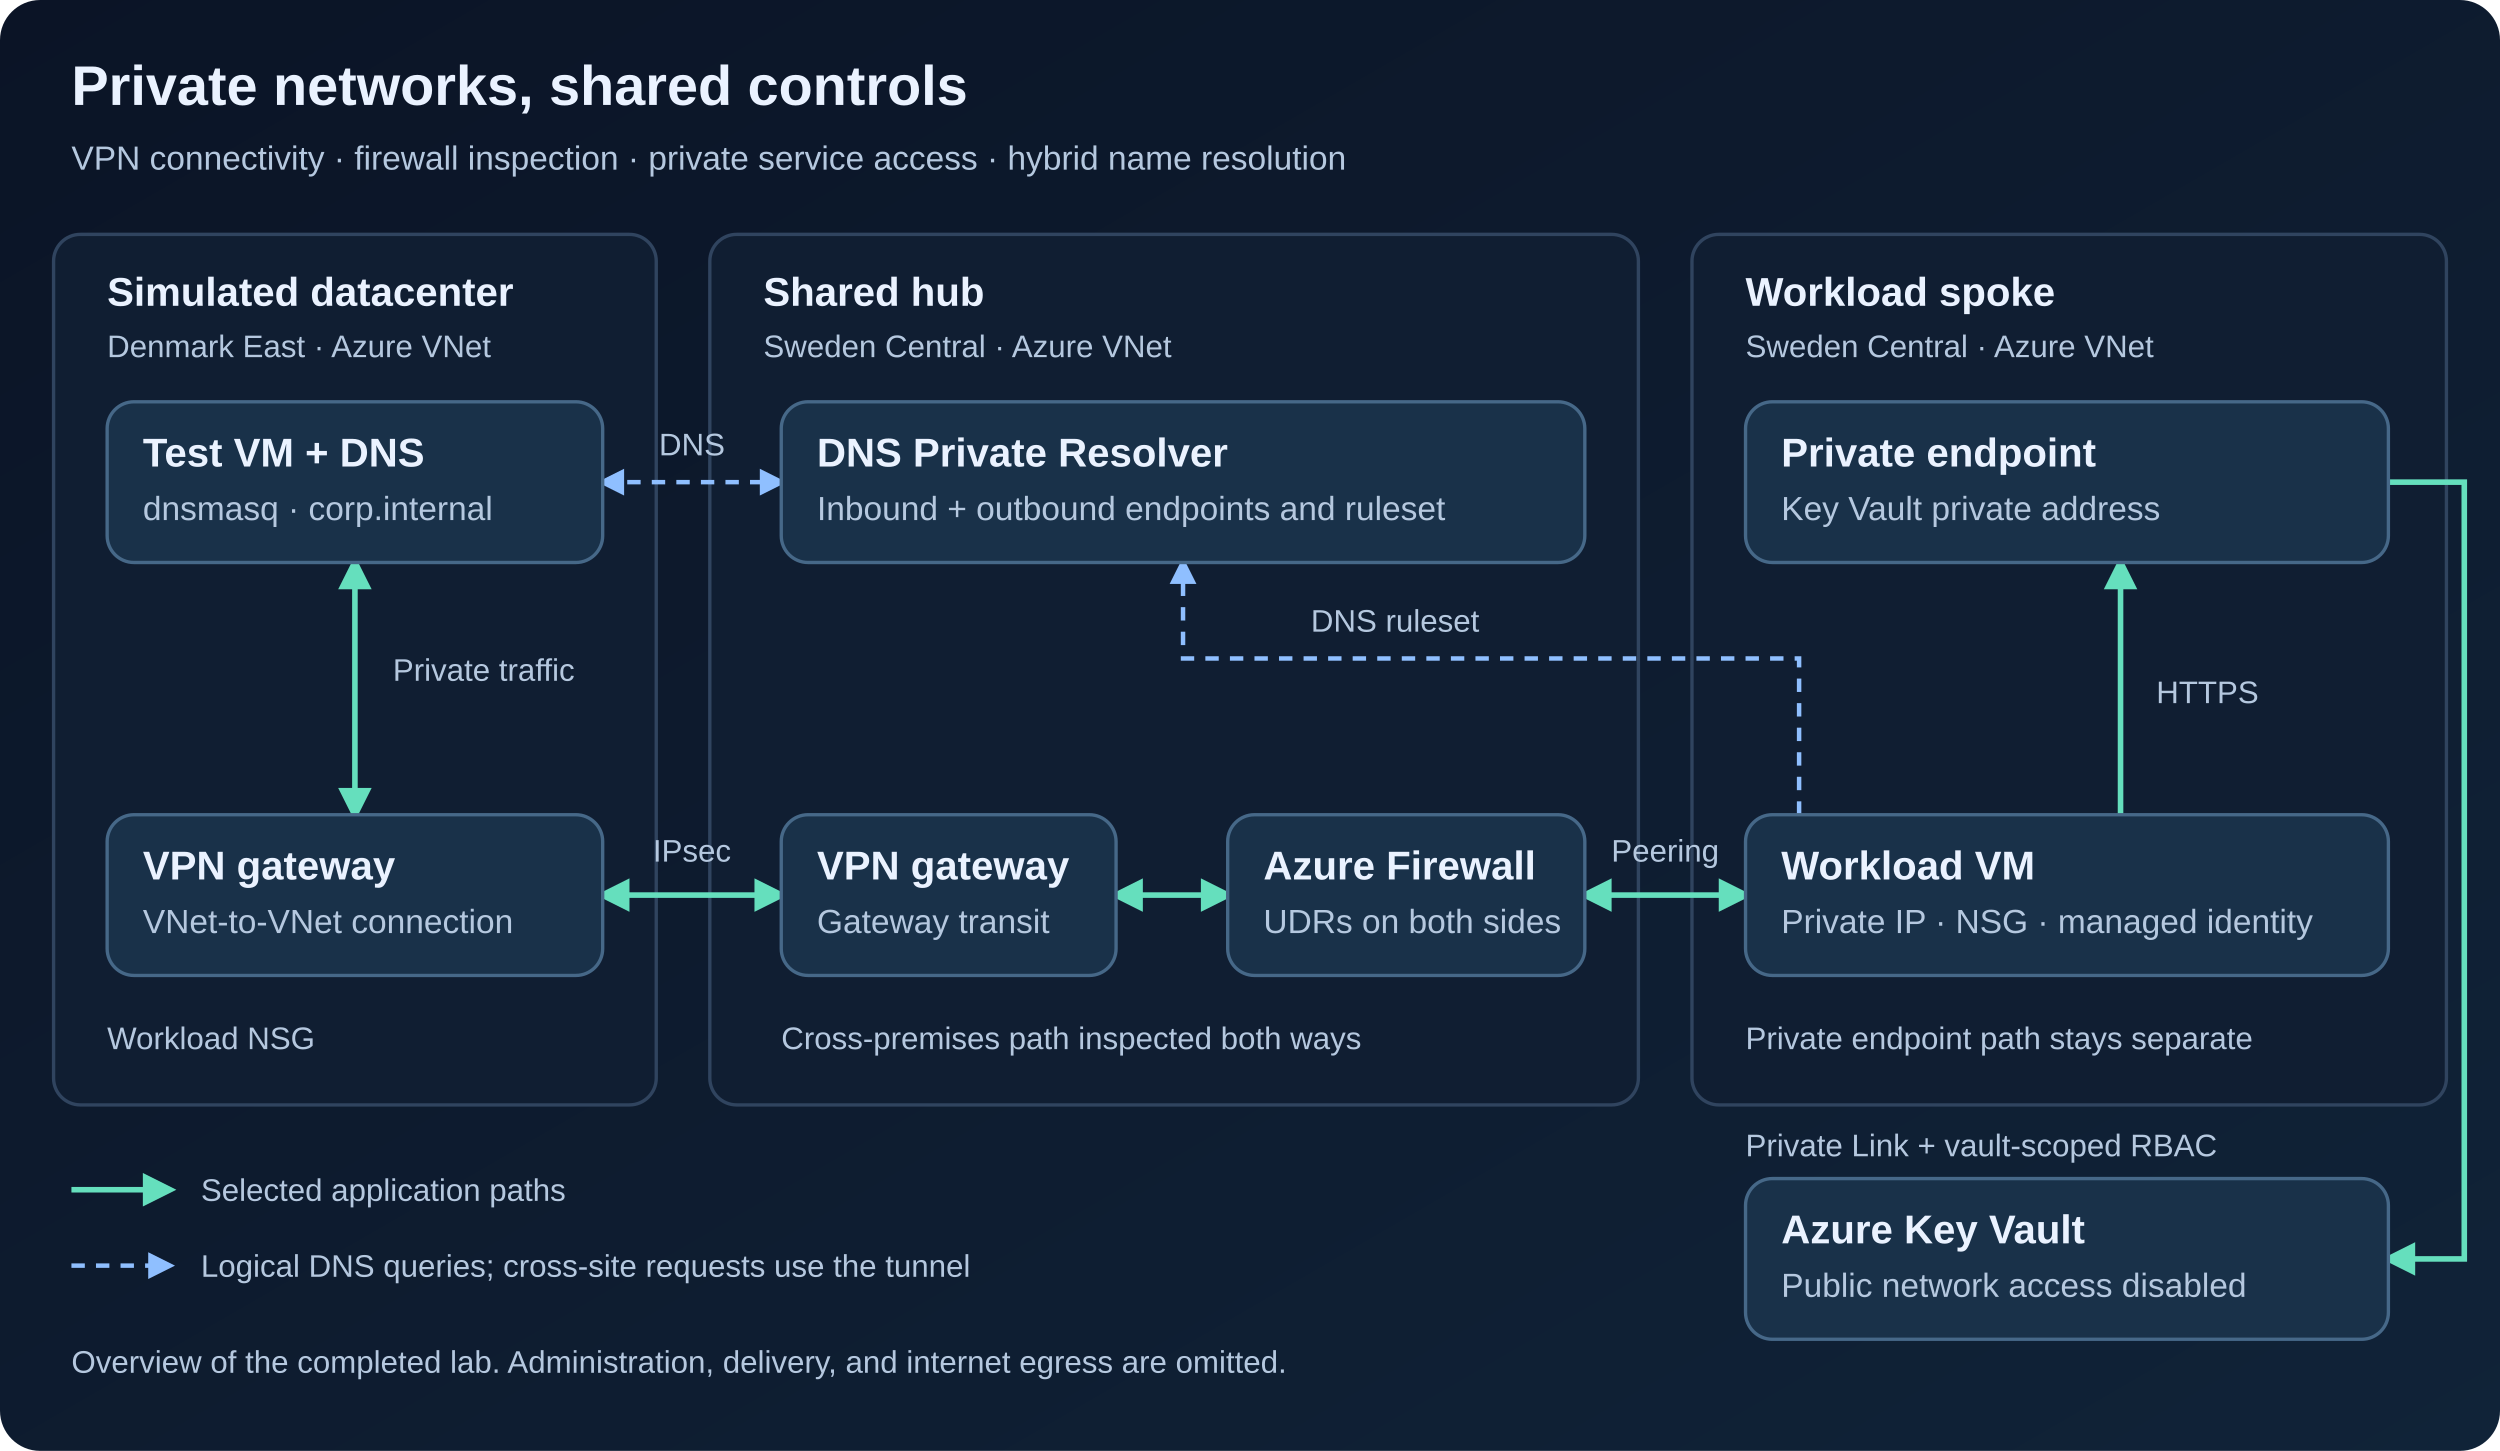
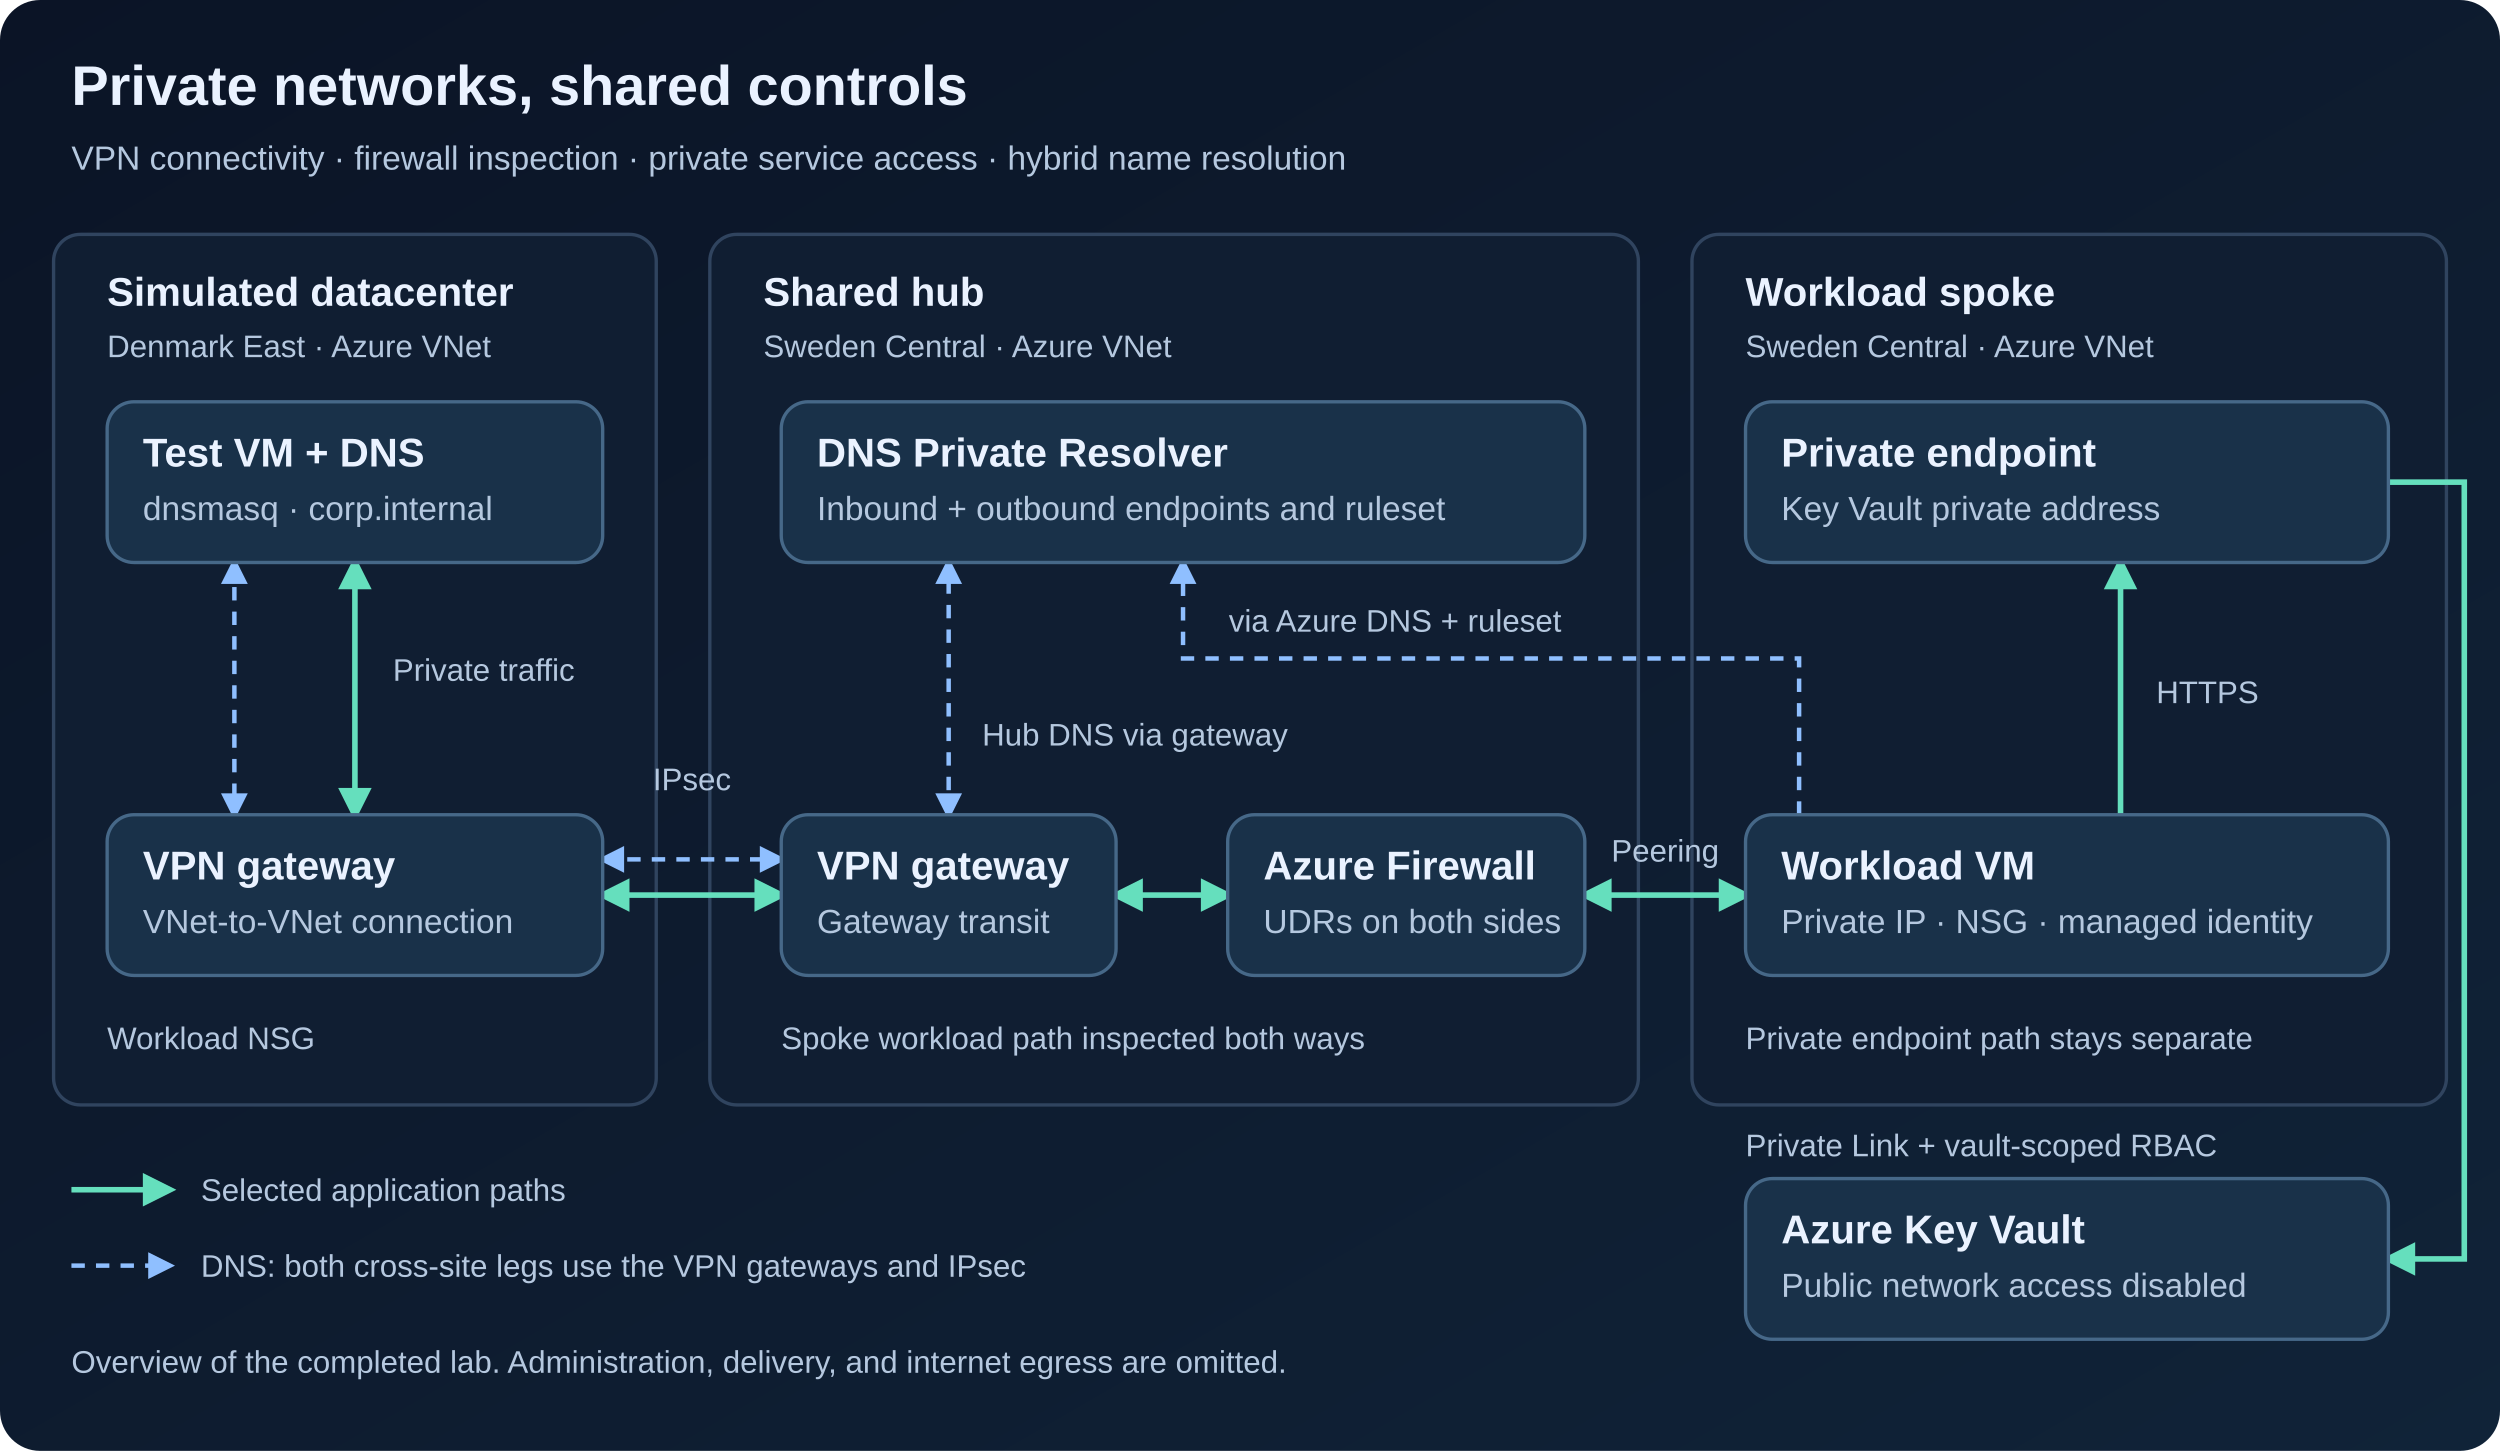
<svg xmlns="http://www.w3.org/2000/svg" width="1120" height="650" viewBox="0 0 1120 650" role="img" aria-labelledby="title description">
  <defs>
    <linearGradient id="background" x2="1" y2="1">
      <stop stop-color="#0b1426" />
      <stop offset="1" stop-color="#102338" />
    </linearGradient>
    <marker id="arrow" viewBox="0 0 10 10" refX="8" refY="5" markerWidth="6" markerHeight="6" orient="auto-start-reverse">
      <path d="M 0 0 L 10 5 L 0 10 z" fill="#65dfbd" />
    </marker>
    <marker id="dns-arrow" viewBox="0 0 10 10" refX="8" refY="5" markerWidth="6" markerHeight="6" orient="auto-start-reverse">
      <path d="M 0 0 L 10 5 L 0 10 z" fill="#8fbfff" />
    </marker>
    <style>
      text { font-family: Arial, Helvetica, sans-serif; fill: #eaf2ff; }
      .heading { font-size: 25px; font-weight: 700; }
      .label { font-size: 18px; font-weight: 700; }
      .detail { font-size: 15px; fill: #b5c8df; }
      .small { font-size: 14px; fill: #b5c8df; }
      .panel { fill: #101e32; stroke: #30445f; stroke-width: 1.5; }
      .node { fill: #193149; stroke: #466888; stroke-width: 1.5; }
      .traffic { fill: none; stroke: #65dfbd; stroke-width: 2.5; marker-end: url(#arrow); }
      .dns { fill: none; stroke: #8fbfff; stroke-width: 2; stroke-dasharray: 6 5; marker-end: url(#dns-arrow); }
    </style>
  </defs>
  <rect width="1120" height="650" rx="18" fill="url(#background)" />
  <text x="32" y="47" class="heading">Private networks, shared controls</text>
  <text x="32" y="76" class="detail">VPN connectivity · firewall inspection · private service access · hybrid name resolution</text>
  <rect x="24" y="105" width="270" height="390" rx="12" class="panel" />
  <text x="48" y="137" class="label">Simulated datacenter</text>
  <text x="48" y="160" class="small">Denmark East · Azure VNet</text>
  <rect x="318" y="105" width="416" height="390" rx="12" class="panel" />
  <text x="342" y="137" class="label">Shared hub</text>
  <text x="342" y="160" class="small">Sweden Central · Azure VNet</text>
  <rect x="758" y="105" width="338" height="390" rx="12" class="panel" />
  <text x="782" y="137" class="label">Workload spoke</text>
  <text x="782" y="160" class="small">Sweden Central · Azure VNet</text>
  <path d="M 159 252 V 365" class="traffic" marker-start="url(#arrow)" />
  <path d="M 270 401 H 350" class="traffic" marker-start="url(#arrow)" />
  <path d="M 500 401 H 550" class="traffic" marker-start="url(#arrow)" />
  <path d="M 710 401 H 782" class="traffic" marker-start="url(#arrow)" />
  <path d="M 950 365 V 252" class="traffic" />
  <path d="M 1070 216 H 1104 V 564 H 1070" class="traffic" />
-   <path d="M 270 216 H 350" class="dns" marker-start="url(#dns-arrow)" />
+   <path d="M 105 252 V 365" class="dns" marker-start="url(#dns-arrow)" />
+   <path d="M 270 385 H 350" class="dns" marker-start="url(#dns-arrow)" />
+   <path d="M 425 365 V 252" class="dns" marker-start="url(#dns-arrow)" />
  <path d="M 806 365 V 295 H 530 V 252" class="dns" />
  <rect x="48" y="180" width="222" height="72" rx="12" class="node" stroke="#466888" />
  <text x="64" y="209" class="label">Test VM + DNS</text>
  <text x="64" y="233" class="detail">dnsmasq · corp.internal</text>
  <rect x="48" y="365" width="222" height="72" rx="12" class="node" stroke="#466888" />
  <text x="64" y="394" class="label">VPN gateway</text>
  <text x="64" y="418" class="detail">VNet-to-VNet connection</text>
  <rect x="350" y="365" width="150" height="72" rx="12" class="node" stroke="#466888" />
  <text x="366" y="394" class="label">VPN gateway</text>
  <text x="366" y="418" class="detail">Gateway transit</text>
  <rect x="550" y="365" width="160" height="72" rx="12" class="node" stroke="#65dfbd" />
  <text x="566" y="394" class="label">Azure Firewall</text>
  <text x="566" y="418" class="detail">UDRs on both sides</text>
  <rect x="782" y="365" width="288" height="72" rx="12" class="node" stroke="#466888" />
  <text x="798" y="394" class="label">Workload VM</text>
  <text x="798" y="418" class="detail">Private IP · NSG · managed identity</text>
  <rect x="350" y="180" width="360" height="72" rx="12" class="node" stroke="#466888" />
  <text x="366" y="209" class="label">DNS Private Resolver</text>
  <text x="366" y="233" class="detail">Inbound + outbound endpoints and ruleset</text>
  <rect x="782" y="180" width="288" height="72" rx="12" class="node" stroke="#466888" />
  <text x="798" y="209" class="label">Private endpoint</text>
  <text x="798" y="233" class="detail">Key Vault private address</text>
  <rect x="782" y="528" width="288" height="72" rx="12" class="node" stroke="#65dfbd" />
  <text x="798" y="557" class="label">Azure Key Vault</text>
  <text x="798" y="581" class="detail">Public network access disabled</text>
-   <text x="310" y="204" class="small" text-anchor="middle">DNS</text>
+   <text x="440" y="334" class="small">Hub DNS via gateway</text>
  <text x="176" y="305" class="small">Private traffic</text>
-   <text x="310" y="386" class="small" text-anchor="middle">IPsec</text>
+   <text x="310" y="354" class="small" text-anchor="middle">IPsec</text>
  <text x="746" y="386" class="small" text-anchor="middle">Peering</text>
-   <text x="625" y="283" class="small" text-anchor="middle">DNS ruleset</text>
+   <text x="625" y="283" class="small" text-anchor="middle">via Azure DNS + ruleset</text>
  <text x="966" y="315" class="small">HTTPS</text>
  <text x="48" y="470" class="small">Workload NSG</text>
-   <text x="350" y="470" class="small">Cross-premises path inspected both ways</text>
+   <text x="350" y="470" class="small">Spoke workload path inspected both ways</text>
  <text x="782" y="470" class="small">Private endpoint path stays separate</text>
  <text x="782" y="518" class="small">Private Link + vault-scoped RBAC</text>
  <path d="M 32 533 H 76" class="traffic" />
  <text x="90" y="538" class="small">Selected application paths</text>
  <path d="M 32 567 H 76" class="dns" />
-   <text x="90" y="572" class="small">Logical DNS queries; cross-site requests use the tunnel</text>
+   <text x="90" y="572" class="small">DNS: both cross-site legs use the VPN gateways and IPsec</text>
  <text x="32" y="615" class="small">Overview of the completed lab. Administration, delivery, and internet egress are omitted.</text>
</svg>
